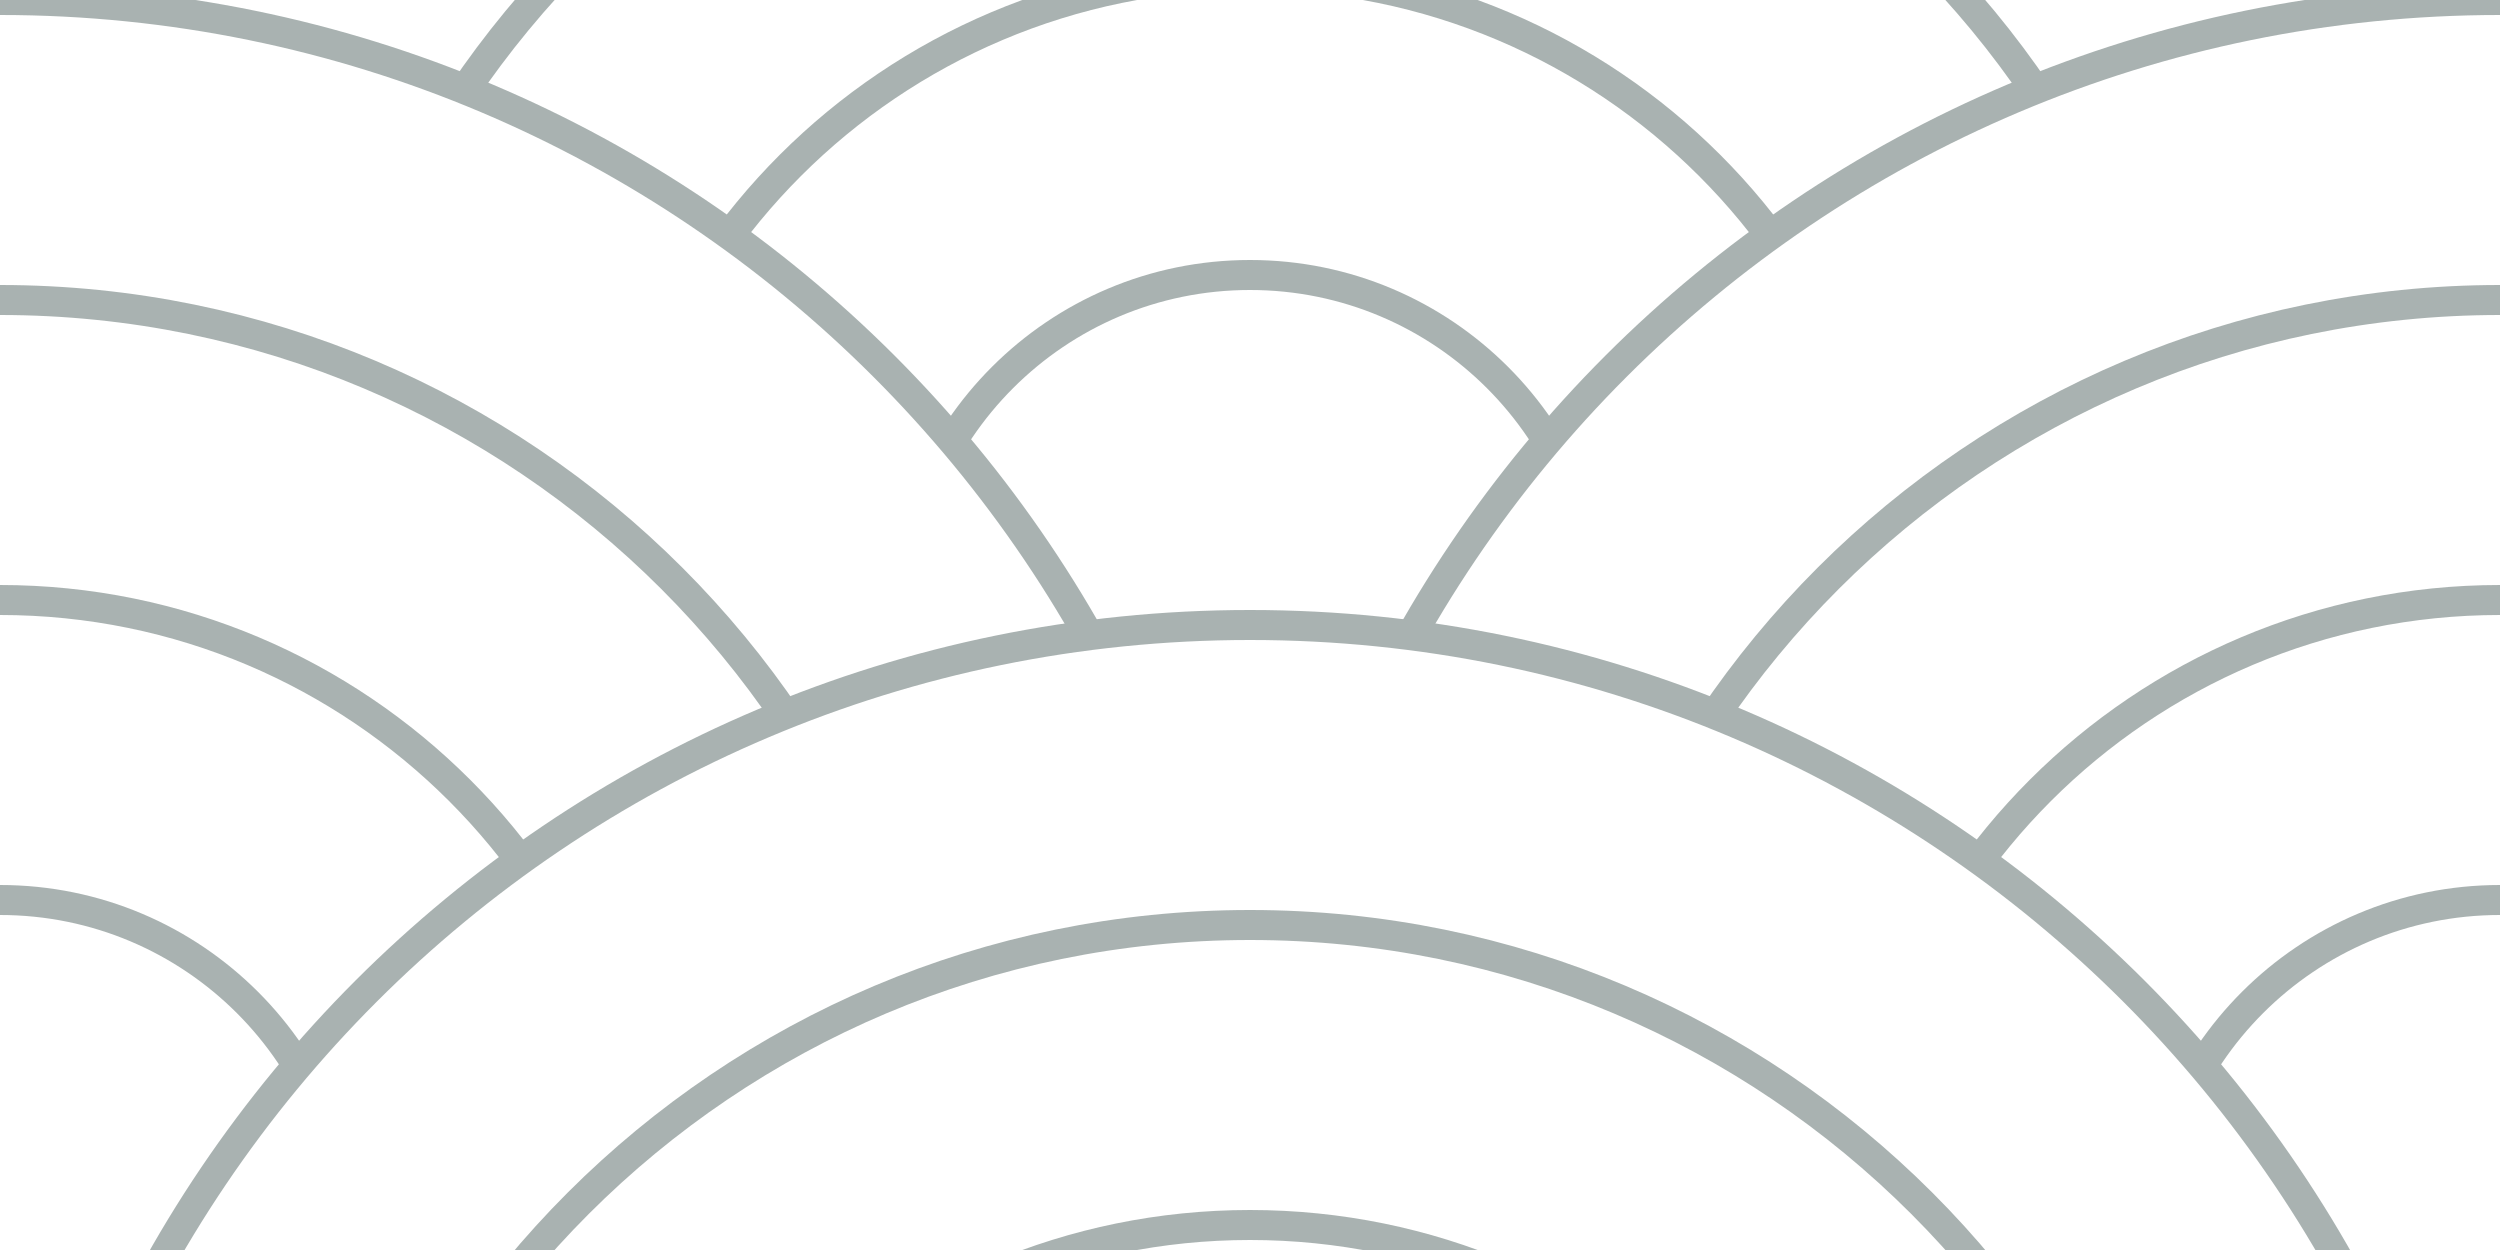
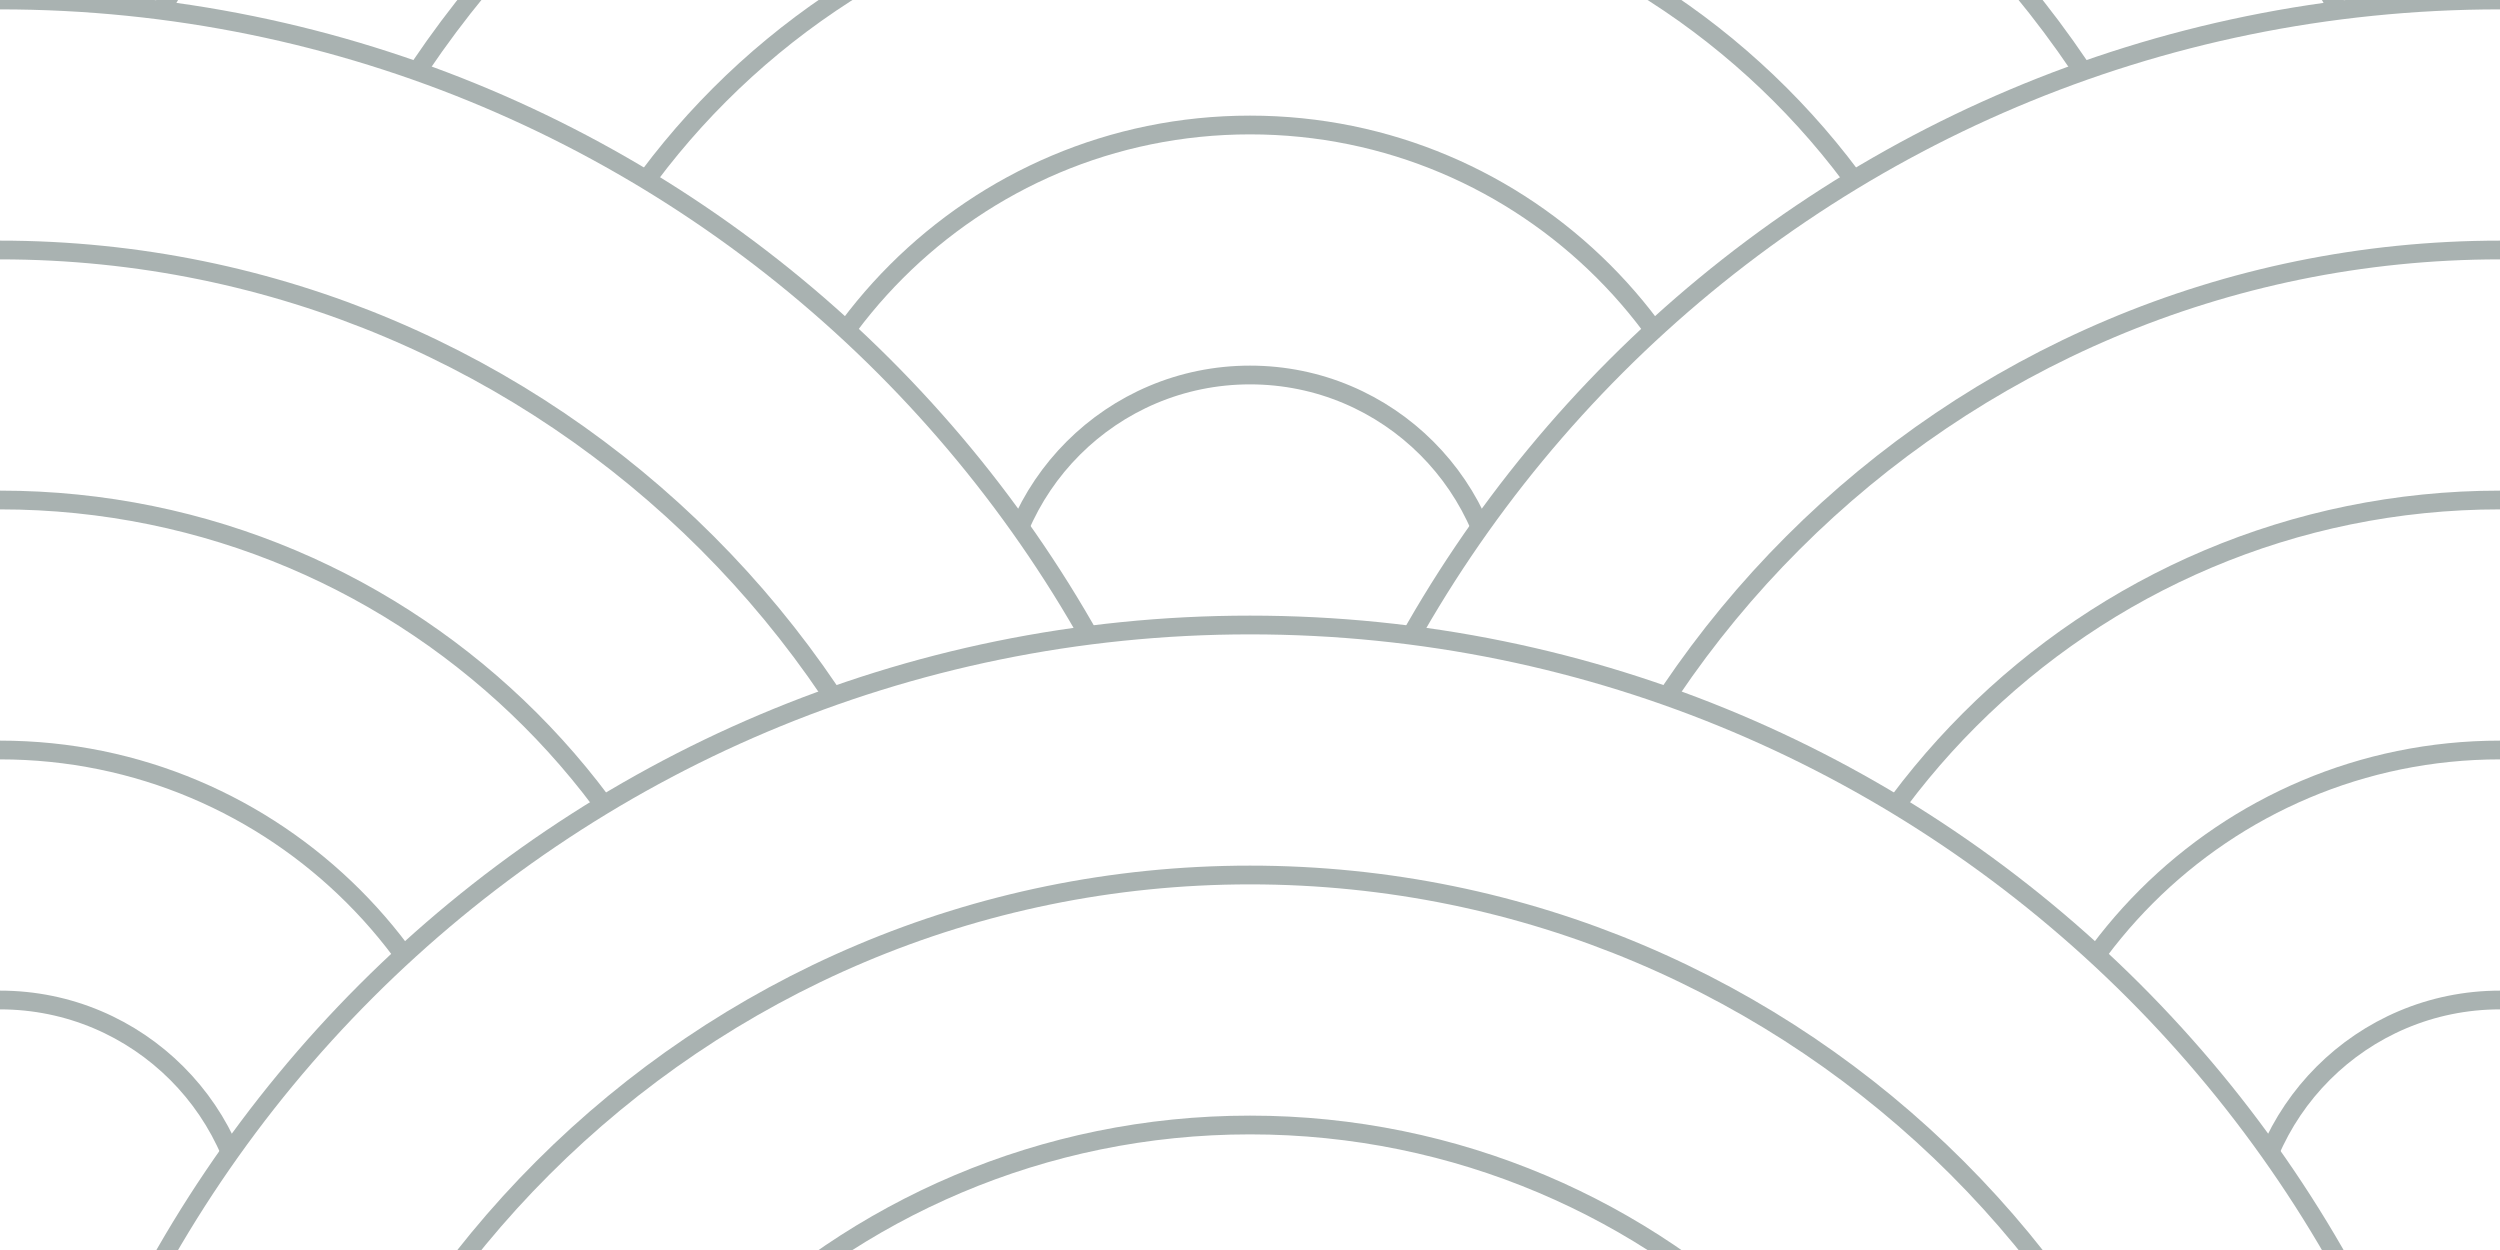
- <svg xmlns="http://www.w3.org/2000/svg" width="100" height="50" viewBox="0 0 100 50">
+ <svg xmlns="http://www.w3.org/2000/svg" width="120" height="60" viewBox="0 0 120 60">
  <defs>
-     <g id="s" stroke="#A9B2B1" stroke-width="1.2">
-       <circle r="50" fill="#ffffff" />
-       <circle r="38" fill="none" />
-       <circle r="26" fill="none" />
-       <circle r="14" fill="none" />
+     <g id="s" stroke="#A9B2B1" stroke-width="0.9">
+       <circle r="60" fill="#ffffff" />
+       <circle r="48" fill="none" />
+       <circle r="36" fill="none" />
+       <circle r="24" fill="none" />
+       <circle r="12" fill="none" />
    </g>
  </defs>
-   <use href="#s" x="50" y="-25" />
+   <use href="#s" x="60" y="-30" />
  <use href="#s" x="0" y="0" />
-   <use href="#s" x="100" y="0" />
-   <use href="#s" x="50" y="25" />
-   <use href="#s" x="0" y="50" />
-   <use href="#s" x="100" y="50" />
-   <use href="#s" x="50" y="75" />
+   <use href="#s" x="120" y="0" />
+   <use href="#s" x="60" y="30" />
+   <use href="#s" x="0" y="60" />
+   <use href="#s" x="120" y="60" />
+   <use href="#s" x="60" y="90" />
</svg>
